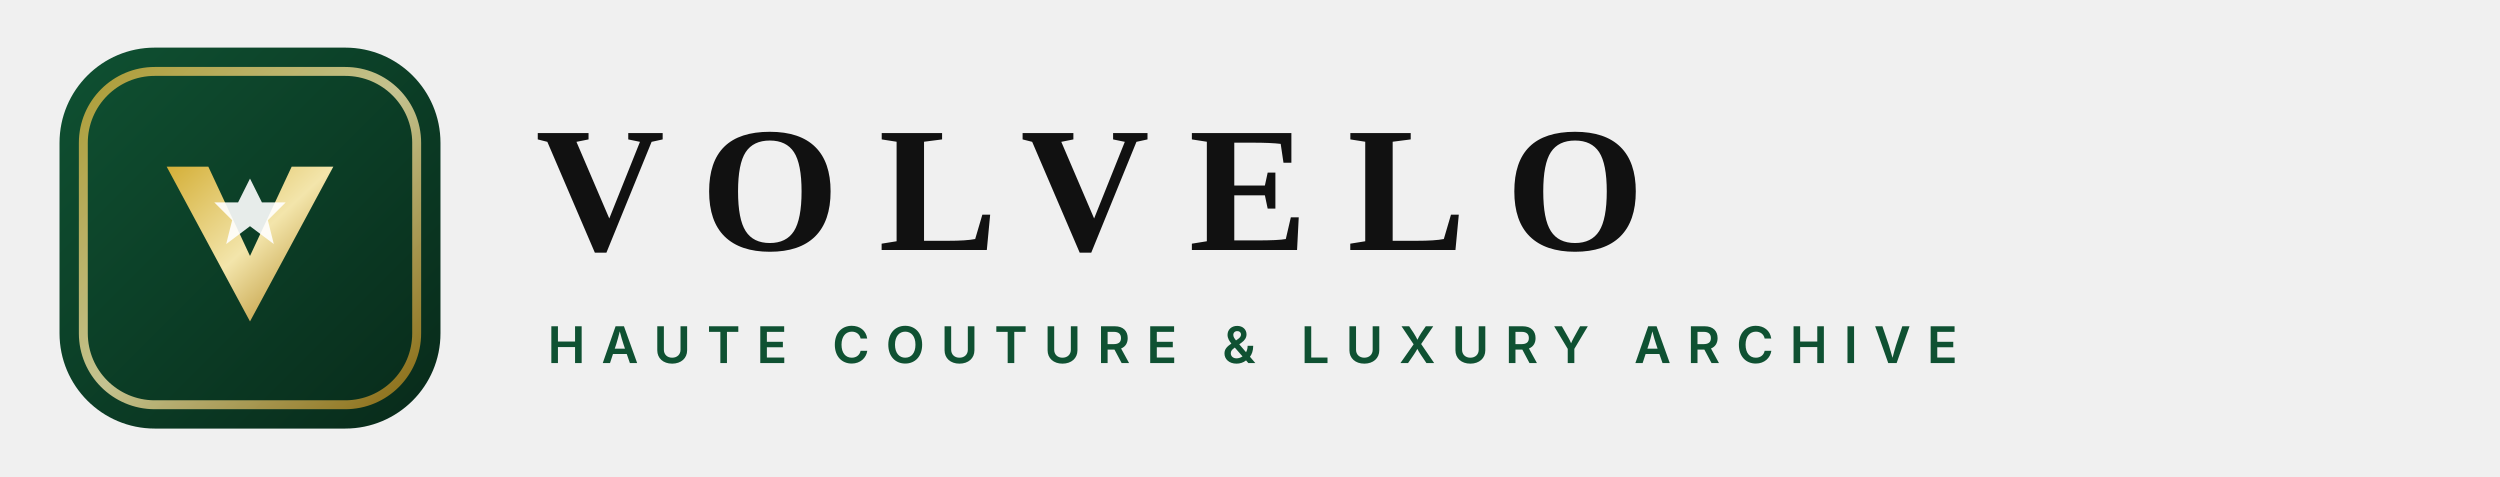
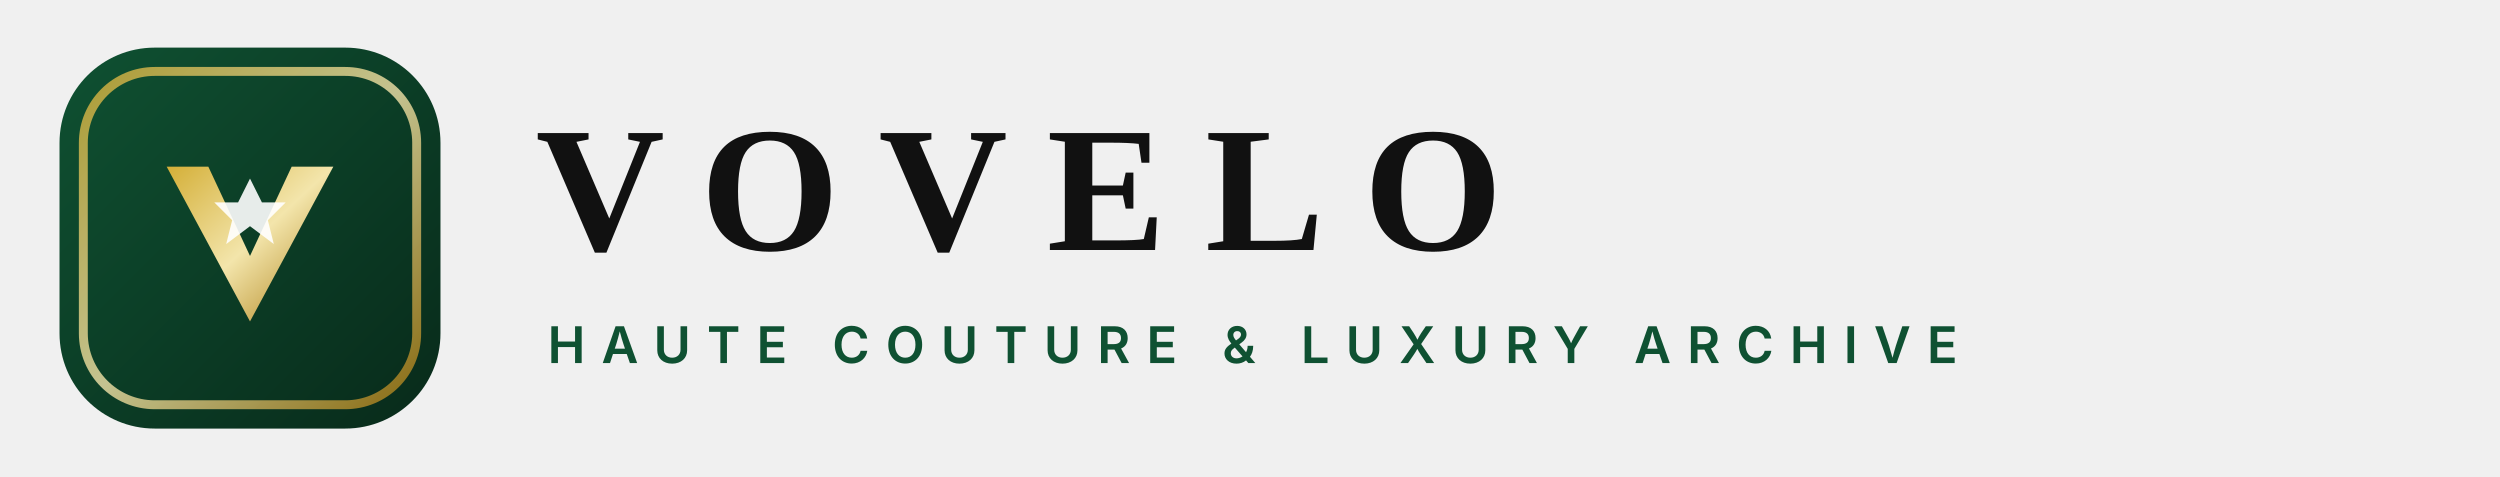
<svg xmlns="http://www.w3.org/2000/svg" viewBox="0 0 420 80" width="100%" height="100%">
  <defs>
    <linearGradient id="goldGrad" x1="0%" y1="0%" x2="100%" y2="100%">
      <stop offset="0%" stop-color="#D4AF37" />
      <stop offset="50%" stop-color="#F3E5AB" />
      <stop offset="100%" stop-color="#AA7C11" />
    </linearGradient>
    <linearGradient id="emeraldGrad" x1="0%" y1="0%" x2="100%" y2="100%">
      <stop offset="0%" stop-color="#0F5132" />
      <stop offset="100%" stop-color="#082A1A" />
    </linearGradient>
  </defs>
  <g transform="translate(10, 8)">
    <rect x="0" y="0" width="64" height="64" rx="16" fill="url(#emeraldGrad)" />
    <rect x="4" y="4" width="56" height="56" rx="12" fill="none" stroke="url(#goldGrad)" stroke-width="1.5" opacity="0.8" />
    <path d="M18 20 L32 46 L46 20 L39 20 L32 35 L25 20 Z" fill="url(#goldGrad)" />
    <polygon points="32,22 34,26 38,26 35,29 36,33 32,30 28,33 29,29 26,26 30,26" fill="#FFFFFF" opacity="0.9" />
  </g>
  <g transform="translate(90, 42)">
    <text x="0" y="0" font-family="'Cinzel', 'Playfair Display', 'Didot', 'Bodoni MT', 'Times New Roman', serif" font-size="30" font-weight="700" letter-spacing="0.22em" fill="#111111">
-       VOLVELO
+       VOVELO
    </text>
    <text x="2" y="19" font-family="'Inter', 'Helvetica Neue', Arial, sans-serif" font-size="8.5" font-weight="600" letter-spacing="0.32em" fill="#0F5132">
      HAUTE COUTURE &amp; LUXURY ARCHIVE
    </text>
  </g>
</svg>
